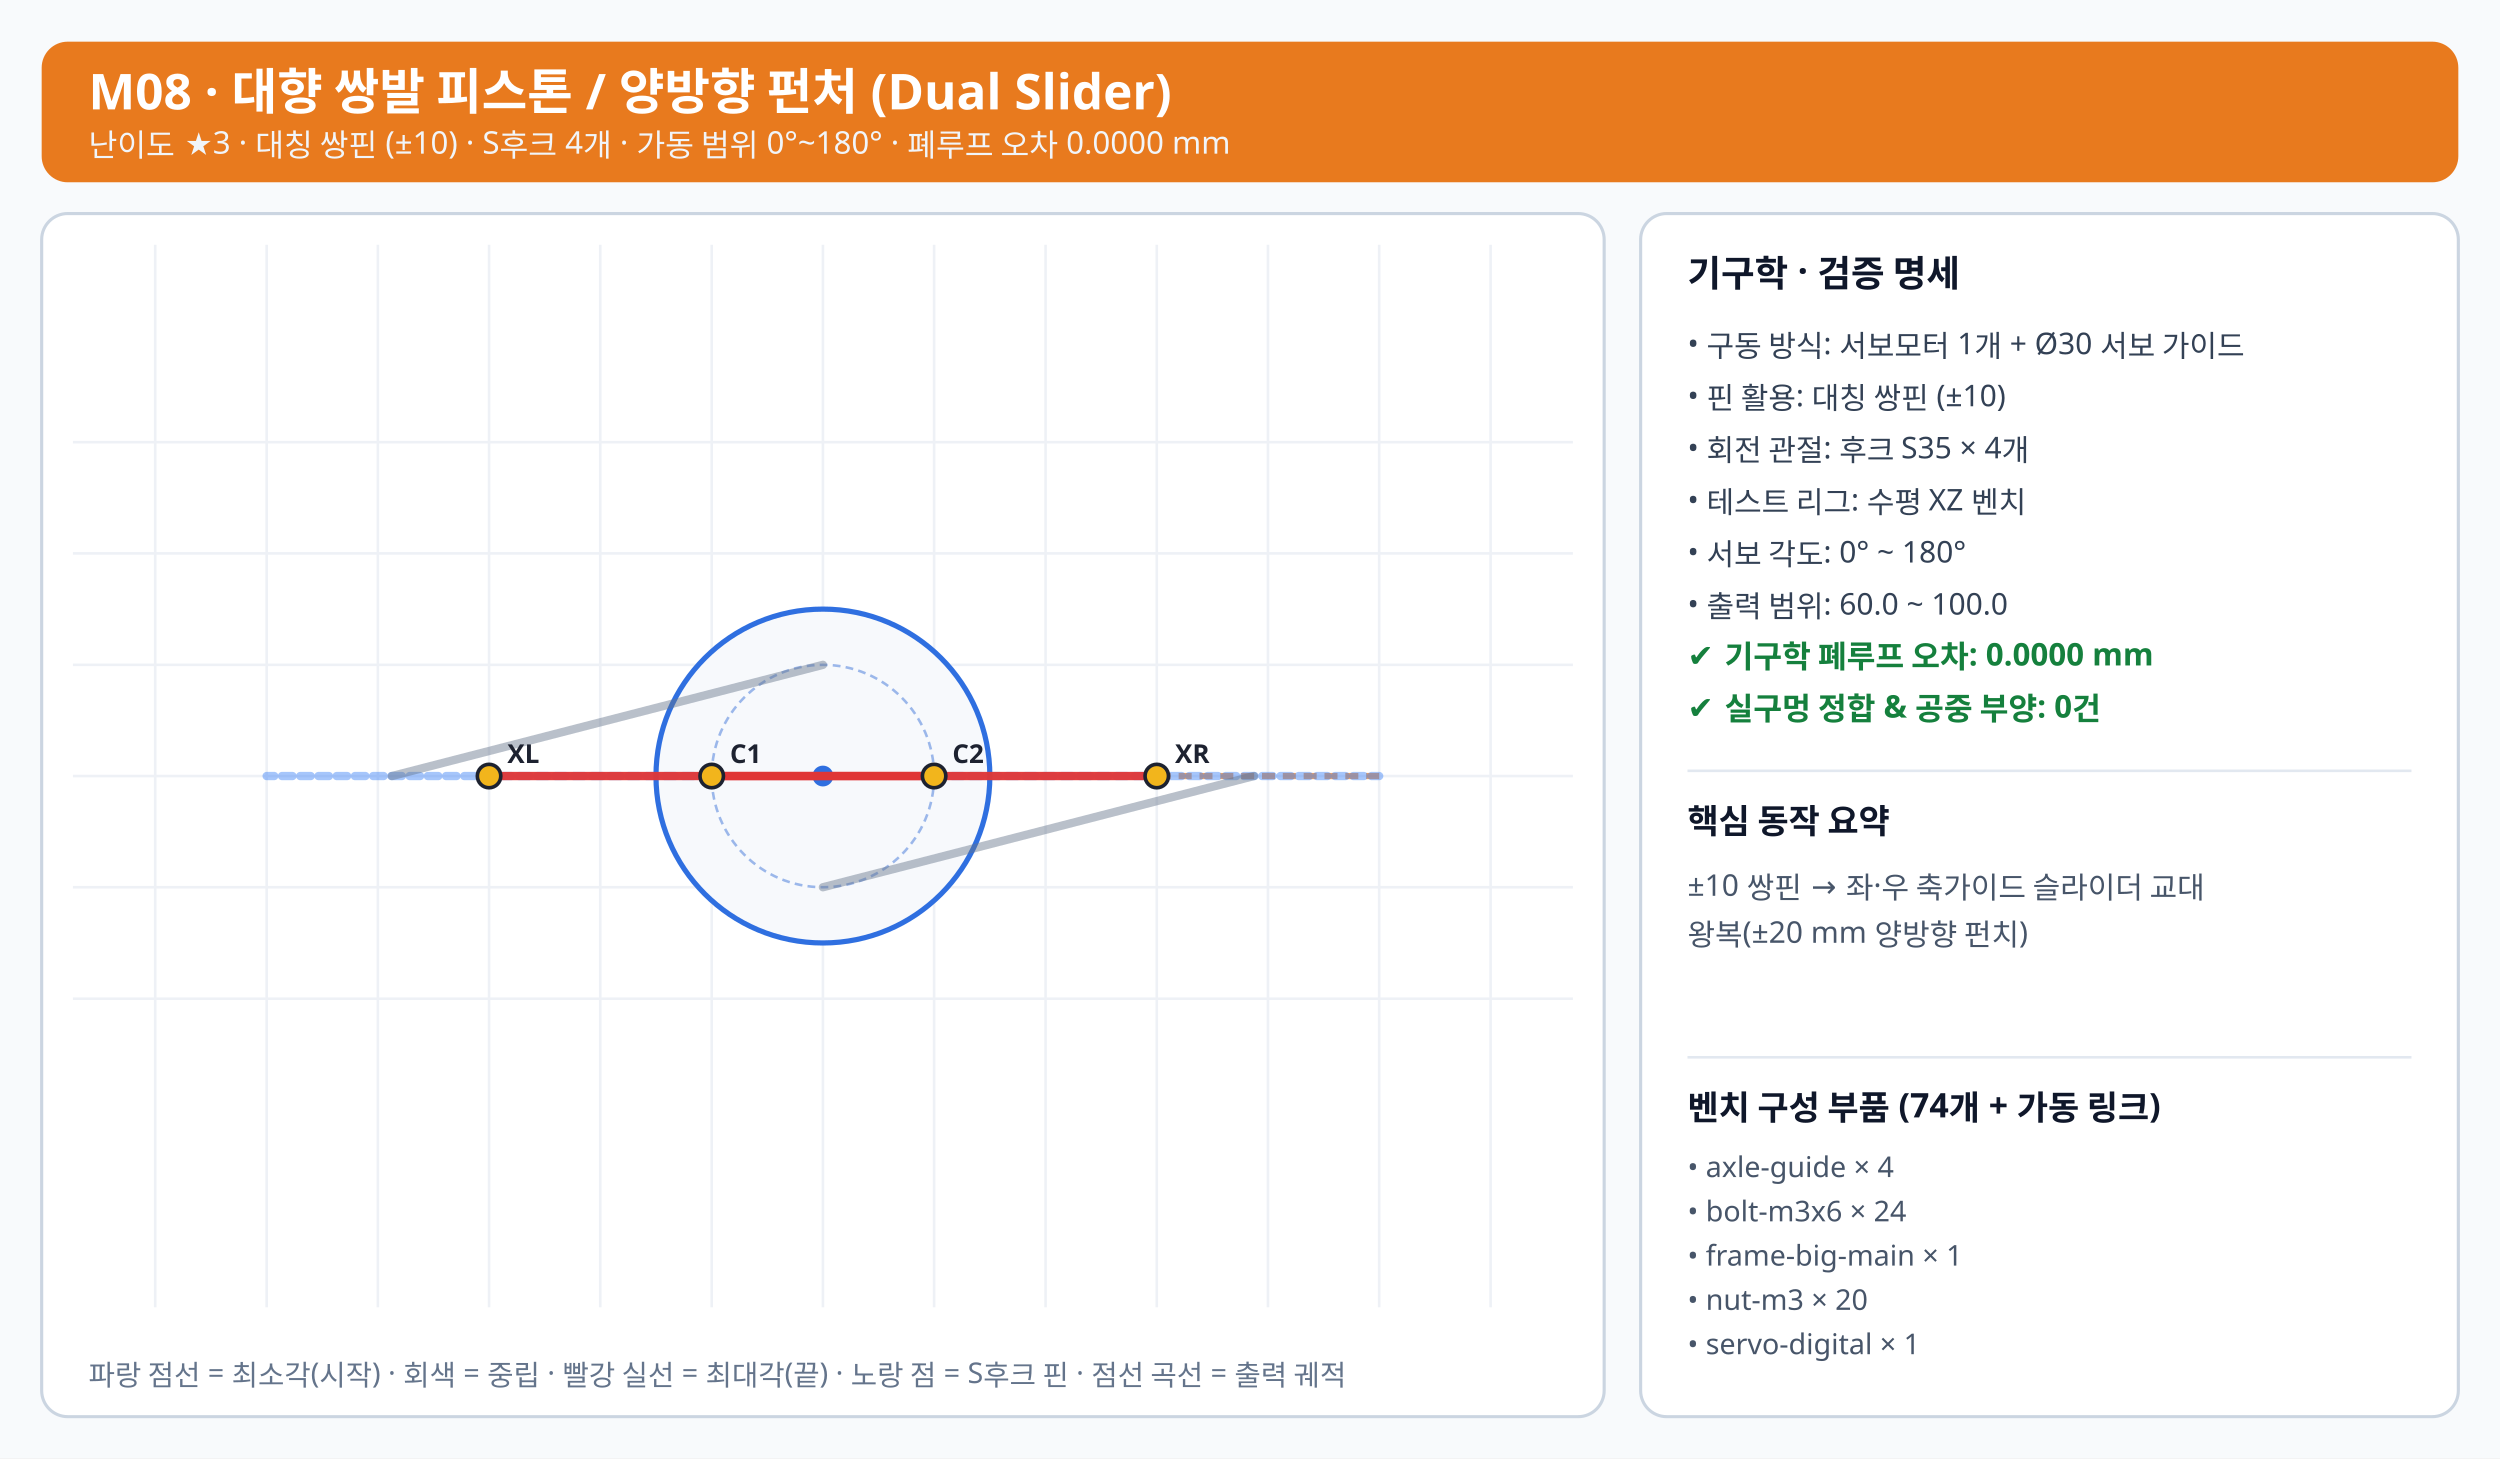
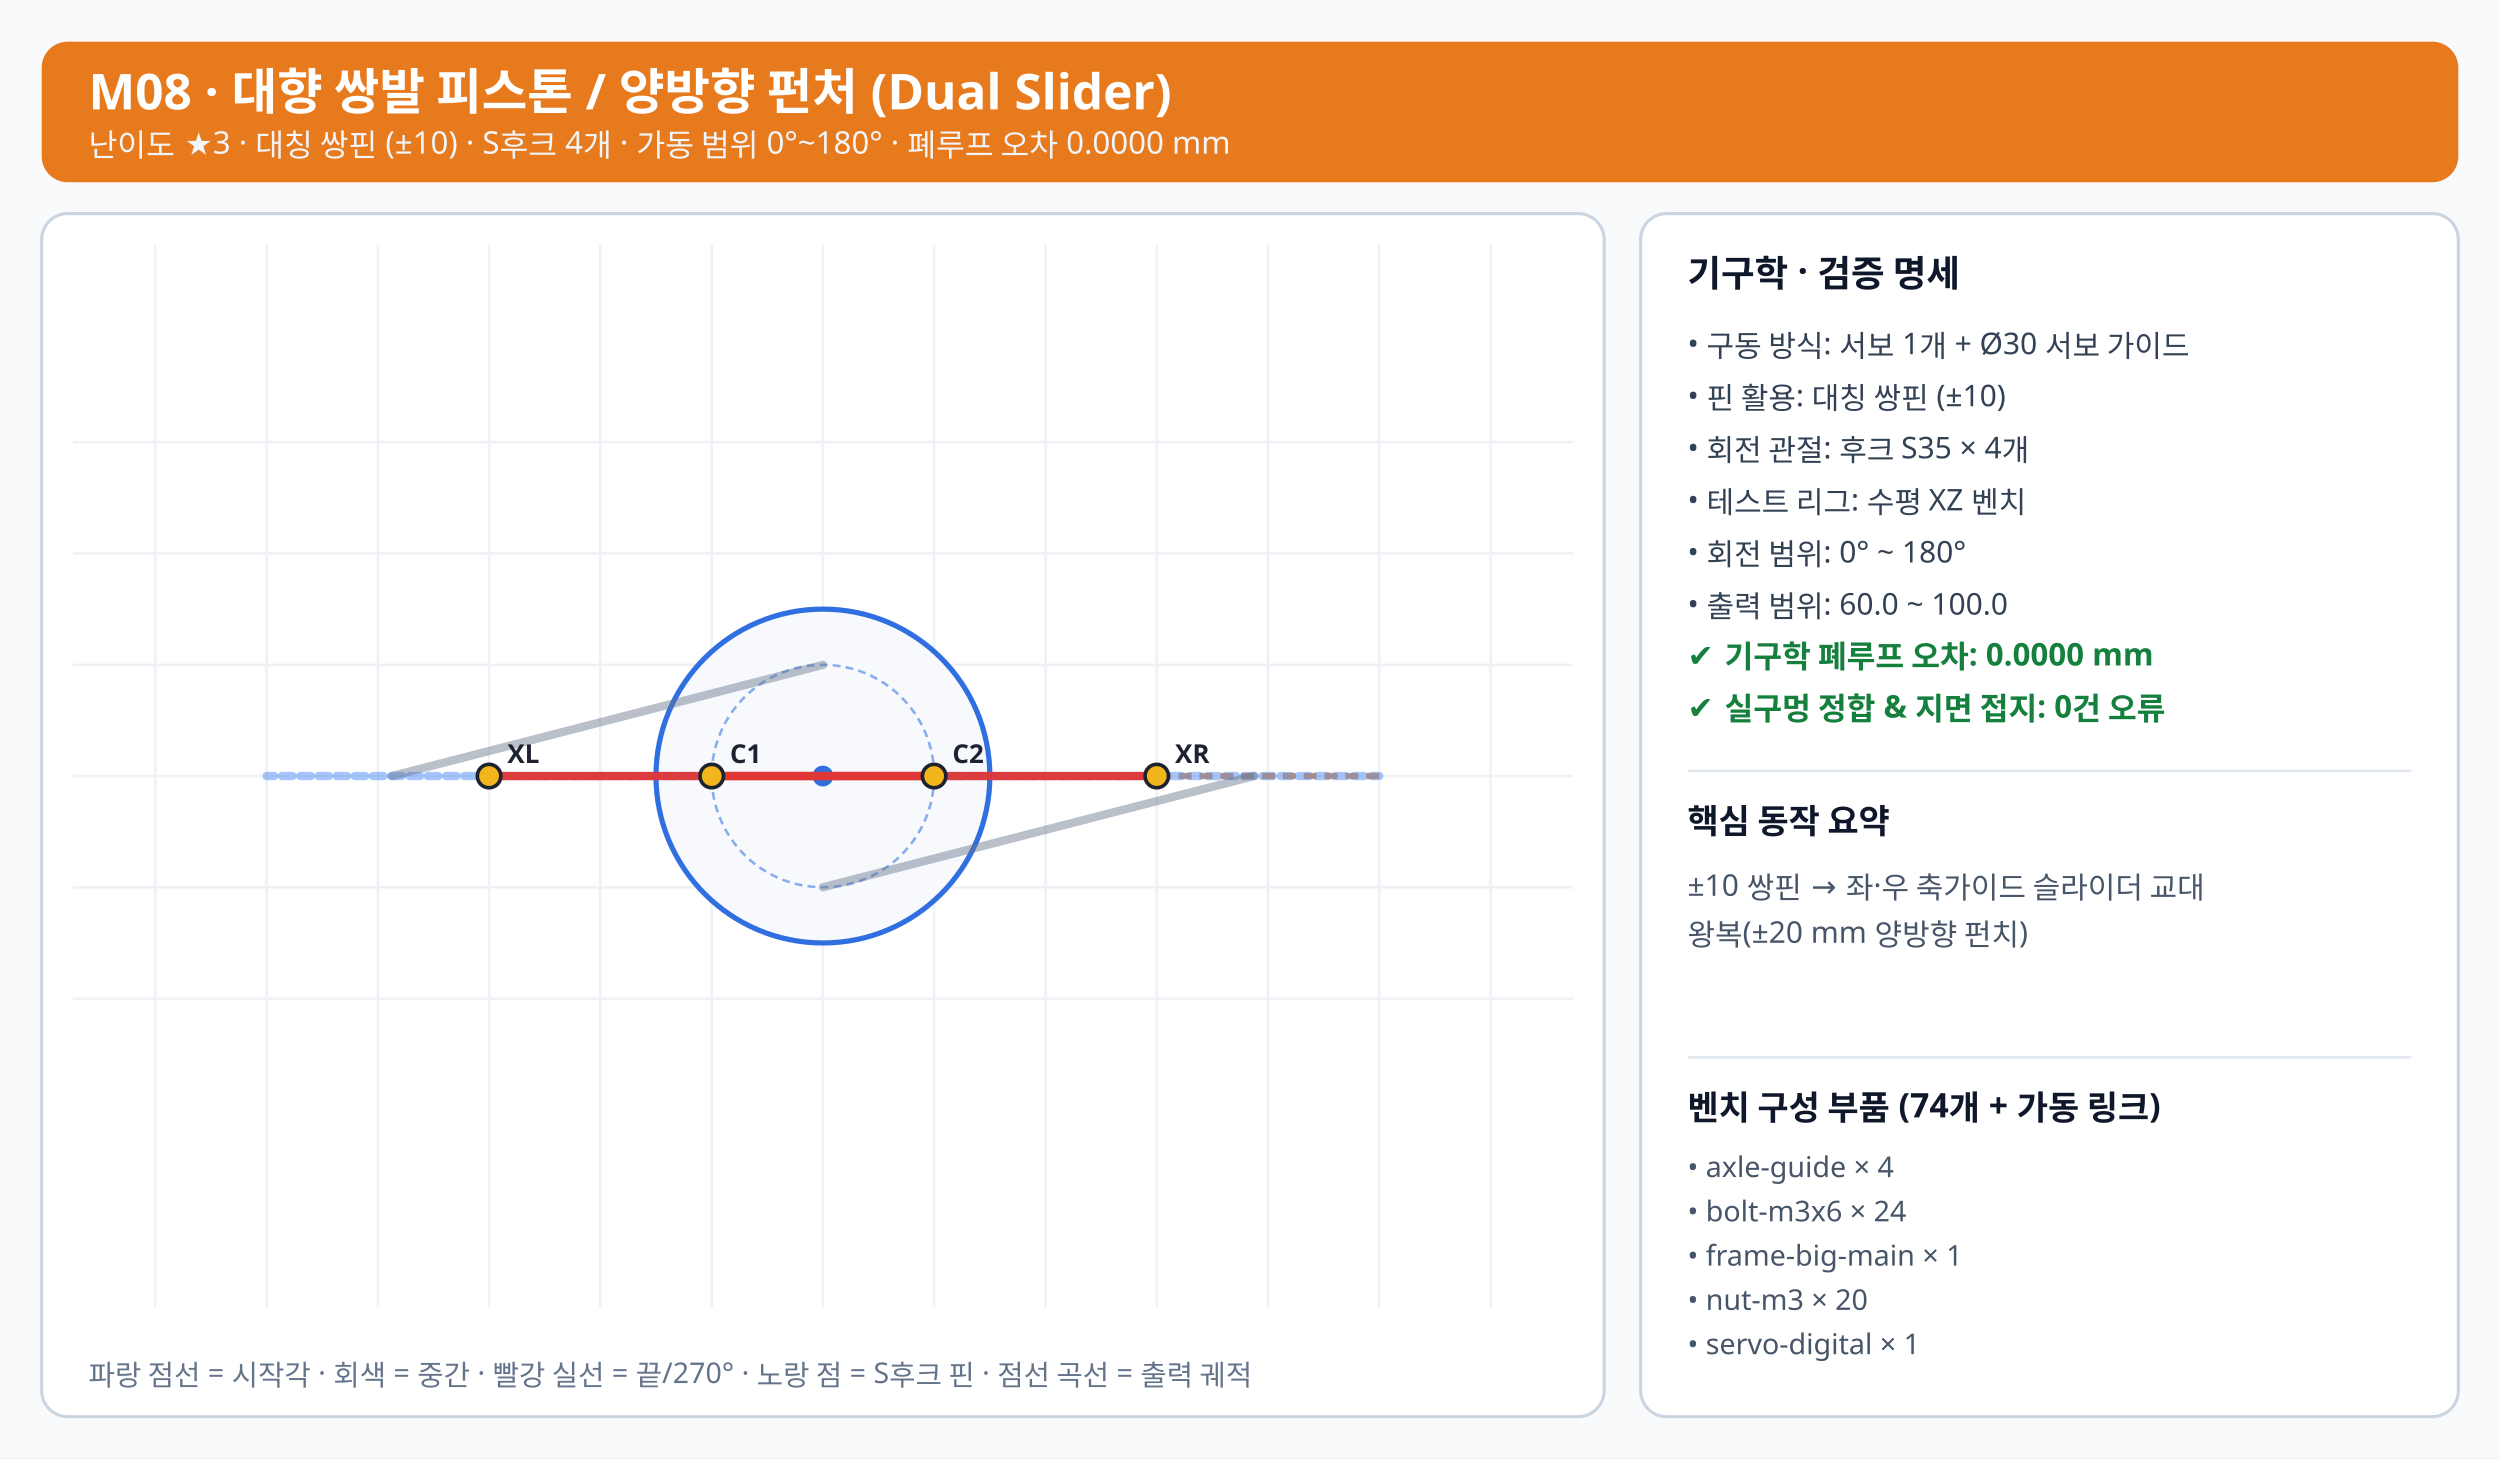
<svg xmlns="http://www.w3.org/2000/svg" viewBox="0 0 960 560" font-family="Pretendard,Apple SD Gothic Neo,sans-serif">
  <rect width="960" height="560" fill="#f8fafc" />
  <rect x="16" y="16" width="928" height="54" rx="10" fill="#e87a1e" />
  <text x="34" y="42" fill="#fff" font-size="19" font-weight="800">M08 · 대향 쌍발 피스톤 / 양방향 펀처 (Dual Slider)</text>
  <text x="34" y="60" fill="#f1f5f9" font-size="12">난이도 ★3 · 대칭 쌍핀 (±10) · S후크 4개 · 가동 범위 0°~180° · 폐루프 오차 0.0000 mm</text>
  <rect x="16" y="82" width="600" height="462" rx="10" fill="#fff" stroke="#cbd5e1" stroke-width="1.2" />
  <line x1="59.6" y1="94" x2="59.6" y2="502" stroke="#eef1f6" stroke-width="1" />
  <line x1="102.4" y1="94" x2="102.4" y2="502" stroke="#eef1f6" stroke-width="1" />
  <line x1="145.1" y1="94" x2="145.1" y2="502" stroke="#eef1f6" stroke-width="1" />
  <line x1="187.8" y1="94" x2="187.8" y2="502" stroke="#eef1f6" stroke-width="1" />
  <line x1="230.5" y1="94" x2="230.5" y2="502" stroke="#eef1f6" stroke-width="1" />
  <line x1="273.3" y1="94" x2="273.3" y2="502" stroke="#eef1f6" stroke-width="1" />
  <line x1="316.0" y1="94" x2="316.0" y2="502" stroke="#eef1f6" stroke-width="1" />
  <line x1="358.7" y1="94" x2="358.7" y2="502" stroke="#eef1f6" stroke-width="1" />
  <line x1="401.5" y1="94" x2="401.5" y2="502" stroke="#eef1f6" stroke-width="1" />
  <line x1="444.2" y1="94" x2="444.2" y2="502" stroke="#eef1f6" stroke-width="1" />
  <line x1="486.9" y1="94" x2="486.9" y2="502" stroke="#eef1f6" stroke-width="1" />
  <line x1="529.6" y1="94" x2="529.6" y2="502" stroke="#eef1f6" stroke-width="1" />
  <line x1="572.4" y1="94" x2="572.4" y2="502" stroke="#eef1f6" stroke-width="1" />
  <line x1="28" y1="169.8" x2="604" y2="169.8" stroke="#eef1f6" stroke-width="1" />
  <line x1="28" y1="212.5" x2="604" y2="212.5" stroke="#eef1f6" stroke-width="1" />
  <line x1="28" y1="255.3" x2="604" y2="255.3" stroke="#eef1f6" stroke-width="1" />
  <line x1="28" y1="298.0" x2="604" y2="298.0" stroke="#eef1f6" stroke-width="1" />
  <line x1="28" y1="340.7" x2="604" y2="340.7" stroke="#eef1f6" stroke-width="1" />
  <line x1="28" y1="383.5" x2="604" y2="383.5" stroke="#eef1f6" stroke-width="1" />
  <circle cx="316.0" cy="298.0" r="64.1" fill="#f7f9fc" stroke="#2f6fe0" stroke-width="2.0" />
-   <circle cx="316.0" cy="298.0" r="42.7" fill="none" stroke="#9bb7ea" stroke-width="1" stroke-dasharray="3 2" />
+   <circle cx="316.0" cy="298.0" r="42.7" fill="none" stroke="#2f6fe0" stroke-width="1" stroke-opacity="0.55" stroke-dasharray="3 2" />
  <circle cx="316.0" cy="298.0" r="4" fill="#2f6fe0" />
-   <polyline points="529.6,298.0 529.6,298.0 529.5,298.0 529.3,298.0 529.1,298.0 528.8,298.0 528.5,298.0 528.1,298.0 527.6,298.0 527.0,298.0 526.4,298.0 525.8,298.0 525.1,298.0 524.3,298.0 523.5,298.0 522.6,298.0 521.6,298.0 520.7,298.0 519.6,298.0 518.5,298.0 517.4,298.0 516.3,298.0 515.0,298.0 513.8,298.0 512.5,298.0 511.2,298.0 509.9,298.0 508.5,298.0 507.1,298.0 505.7,298.0 504.2,298.0 502.8,298.0 501.3,298.0 499.8,298.0 498.3,298.0 496.7,298.0 495.2,298.0 493.7,298.0 492.1,298.0 490.6,298.0 489.1,298.0 487.5,298.0 486.0,298.0 484.5,298.0 483.0,298.0 481.5,298.0 480.0,298.0 478.5,298.0 477.1,298.0 475.6,298.0 474.2,298.0 472.8,298.0 471.5,298.0 470.1,298.0 468.8,298.0 467.5,298.0 466.2,298.0 465.0,298.0 463.8,298.0 462.6,298.0 461.5,298.0 460.4,298.0 459.3,298.0 458.3,298.0 457.3,298.0 456.3,298.0 455.3,298.0 454.4,298.0 453.6,298.0 452.7,298.0 452.0,298.0 451.2,298.0 450.5,298.0 449.8,298.0 449.2,298.0 448.6,298.0 448.0,298.0 447.5,298.0 447.0,298.0 446.5,298.0 446.1,298.0 445.8,298.0 445.4,298.0 445.1,298.0 444.9,298.0 444.7,298.0 444.5,298.0 444.4,298.0 444.3,298.0 444.2,298.0 444.2,298.0" fill="none" stroke="#e87a1e" stroke-width="2.4" stroke-opacity="0.7" stroke-dasharray="5 3" />
+   <polyline points="529.6,298.0 529.6,298.0 529.5,298.0 529.3,298.0 529.1,298.0 528.8,298.0 528.5,298.0 528.1,298.0 527.6,298.0 527.0,298.0 526.4,298.0 525.8,298.0 525.1,298.0 524.3,298.0 523.5,298.0 522.6,298.0 521.6,298.0 520.7,298.0 519.6,298.0 518.5,298.0 517.4,298.0 516.3,298.0 515.0,298.0 513.8,298.0 512.5,298.0 511.2,298.0 509.9,298.0 508.5,298.0 507.1,298.0 505.7,298.0 504.2,298.0 502.8,298.0 501.3,298.0 499.8,298.0 498.3,298.0 496.7,298.0 495.2,298.0 493.7,298.0 492.1,298.0 490.6,298.0 489.1,298.0 487.5,298.0 486.0,298.0 484.5,298.0 483.0,298.0 481.5,298.0 480.0,298.0 478.5,298.0 477.1,298.0 475.6,298.0 474.2,298.0 472.8,298.0 471.5,298.0 470.1,298.0 468.8,298.0 467.5,298.0 466.2,298.0 465.0,298.0 463.8,298.0 462.6,298.0 461.5,298.0 460.4,298.0 459.3,298.0 458.3,298.0 457.3,298.0 456.3,298.0 455.3,298.0 454.4,298.0 453.6,298.0 452.7,298.0 452.0,298.0 451.2,298.0 450.5,298.0 449.8,298.0 449.2,298.0 448.6,298.0 448.0,298.0 447.5,298.0 447.0,298.0 446.5,298.0 446.1,298.0 445.8,298.0 445.4,298.0 445.1,298.0 444.9,298.0 444.7,298.0 444.5,298.0 444.4,298.0 444.3,298.0 444.2,298.0 444.2,298.0" fill="none" stroke="#e87a1e" stroke-width="2.4" stroke-opacity="0.75" stroke-dasharray="5 3" />
  <line x1="358.7" y1="298.0" x2="529.6" y2="298.0" stroke="#3b82f6" stroke-width="3.2" stroke-linecap="round" stroke-opacity="0.45" stroke-dasharray="4 3" />
  <line x1="273.3" y1="298.0" x2="102.4" y2="298.0" stroke="#3b82f6" stroke-width="3.2" stroke-linecap="round" stroke-opacity="0.45" stroke-dasharray="4 3" />
  <line x1="316.0" y1="340.7" x2="481.5" y2="298.0" stroke="#64748b" stroke-width="3.2" stroke-linecap="round" stroke-opacity="0.45" />
  <line x1="316.0" y1="255.3" x2="150.5" y2="298.0" stroke="#64748b" stroke-width="3.2" stroke-linecap="round" stroke-opacity="0.45" />
  <line x1="273.3" y1="298.0" x2="444.2" y2="298.0" stroke="#e03636" stroke-width="3.2" stroke-linecap="round" stroke-opacity="0.95" />
  <line x1="358.7" y1="298.0" x2="187.8" y2="298.0" stroke="#e03636" stroke-width="3.2" stroke-linecap="round" stroke-opacity="0.95" />
  <circle cx="273.3" cy="298.0" r="4.5" fill="#f2b51c" stroke="#1d2230" stroke-width="1.4" />
  <text x="280.3" y="293.0" font-size="10" font-weight="700" fill="#1d2230">C1</text>
  <circle cx="358.7" cy="298.0" r="4.5" fill="#f2b51c" stroke="#1d2230" stroke-width="1.4" />
  <text x="365.7" y="293.0" font-size="10" font-weight="700" fill="#1d2230">C2</text>
  <circle cx="444.2" cy="298.0" r="4.5" fill="#f2b51c" stroke="#1d2230" stroke-width="1.4" />
  <text x="451.2" y="293.0" font-size="10" font-weight="700" fill="#1d2230">XR</text>
  <circle cx="187.8" cy="298.0" r="4.5" fill="#f2b51c" stroke="#1d2230" stroke-width="1.4" />
  <text x="194.8" y="293.0" font-size="10" font-weight="700" fill="#1d2230">XL</text>
-   <text x="34" y="532" fill="#64748b" font-size="11">파랑 점선 = 최소각(시작) · 회색 = 중립 · 빨강 실선 = 최대각(끝) · 노랑 점 = S후크 핀 · 점선 곡선 = 출력 궤적</text>
+   <text x="34" y="532" fill="#64748b" font-size="11">파랑 점선 = 시작각 · 회색 = 중간 · 빨강 실선 = 끝/270° · 노랑 점 = S후크 핀 · 점선 곡선 = 출력 궤적</text>
  <rect x="630" y="82" width="314" height="462" rx="10" fill="#fff" stroke="#cbd5e1" stroke-width="1.2" />
  <text x="648" y="110" fill="#0f172a" font-size="14" font-weight="800">기구학 · 검증 명세</text>
-   <text x="648" y="136" fill="#334155" font-size="11.5">• 구동 방식: 서보모터 1개 + Ø30 서보 가이드</text>
+   <text x="648" y="136" fill="#334155" font-size="11.5">• 구동 방식: 서보 1개 + Ø30 서보 가이드</text>
  <text x="648" y="156" fill="#334155" font-size="11.5">• 핀 활용: 대칭 쌍핀 (±10)</text>
  <text x="648" y="176" fill="#334155" font-size="11.5">• 회전 관절: 후크 S35 × 4개</text>
  <text x="648" y="196" fill="#334155" font-size="11.5">• 테스트 리그: 수평 XZ 벤치</text>
-   <text x="648" y="216" fill="#334155" font-size="11.5">• 서보 각도: 0° ~ 180°</text>
+   <text x="648" y="216" fill="#334155" font-size="11.5">• 회전 범위: 0° ~ 180°</text>
  <text x="648" y="236" fill="#334155" font-size="11.5">• 출력 범위: 60.0 ~ 100.0</text>
  <text x="648" y="256" fill="#15803d" font-size="12" font-weight="800">✔ 기구학 폐루프 오차: 0.0000 mm</text>
-   <text x="648" y="276" fill="#15803d" font-size="12" font-weight="800">✔ 실구멍 정합 &amp; 공중 부양: 0건</text>
+   <text x="648" y="276" fill="#15803d" font-size="12" font-weight="800">✔ 실구멍 정합 &amp; 지면 접지: 0건 오류</text>
  <line x1="648" y1="296" x2="926" y2="296" stroke="#e2e8f0" />
  <text x="648" y="320" fill="#0f172a" font-size="13" font-weight="800">핵심 동작 요약</text>
  <text x="648" y="344" fill="#475569" font-size="11.5">±10 쌍핀 → 좌·우 축가이드 슬라이더 교대 </text>
  <text x="648" y="363" fill="#475569" font-size="11.5">왕복(±20 mm 양방향 펀치)</text>
  <line x1="648" y1="406" x2="926" y2="406" stroke="#e2e8f0" />
  <text x="648" y="430" fill="#0f172a" font-size="13" font-weight="800">벤치 구성 부품 (74개 + 가동 링크)</text>
  <text x="648" y="452" fill="#475569" font-size="11">• axle-guide × 4</text>
  <text x="648" y="469" fill="#475569" font-size="11">• bolt-m3x6 × 24</text>
  <text x="648" y="486" fill="#475569" font-size="11">• frame-big-main × 1</text>
  <text x="648" y="503" fill="#475569" font-size="11">• nut-m3 × 20</text>
  <text x="648" y="520" fill="#475569" font-size="11">• servo-digital × 1</text>
</svg>
